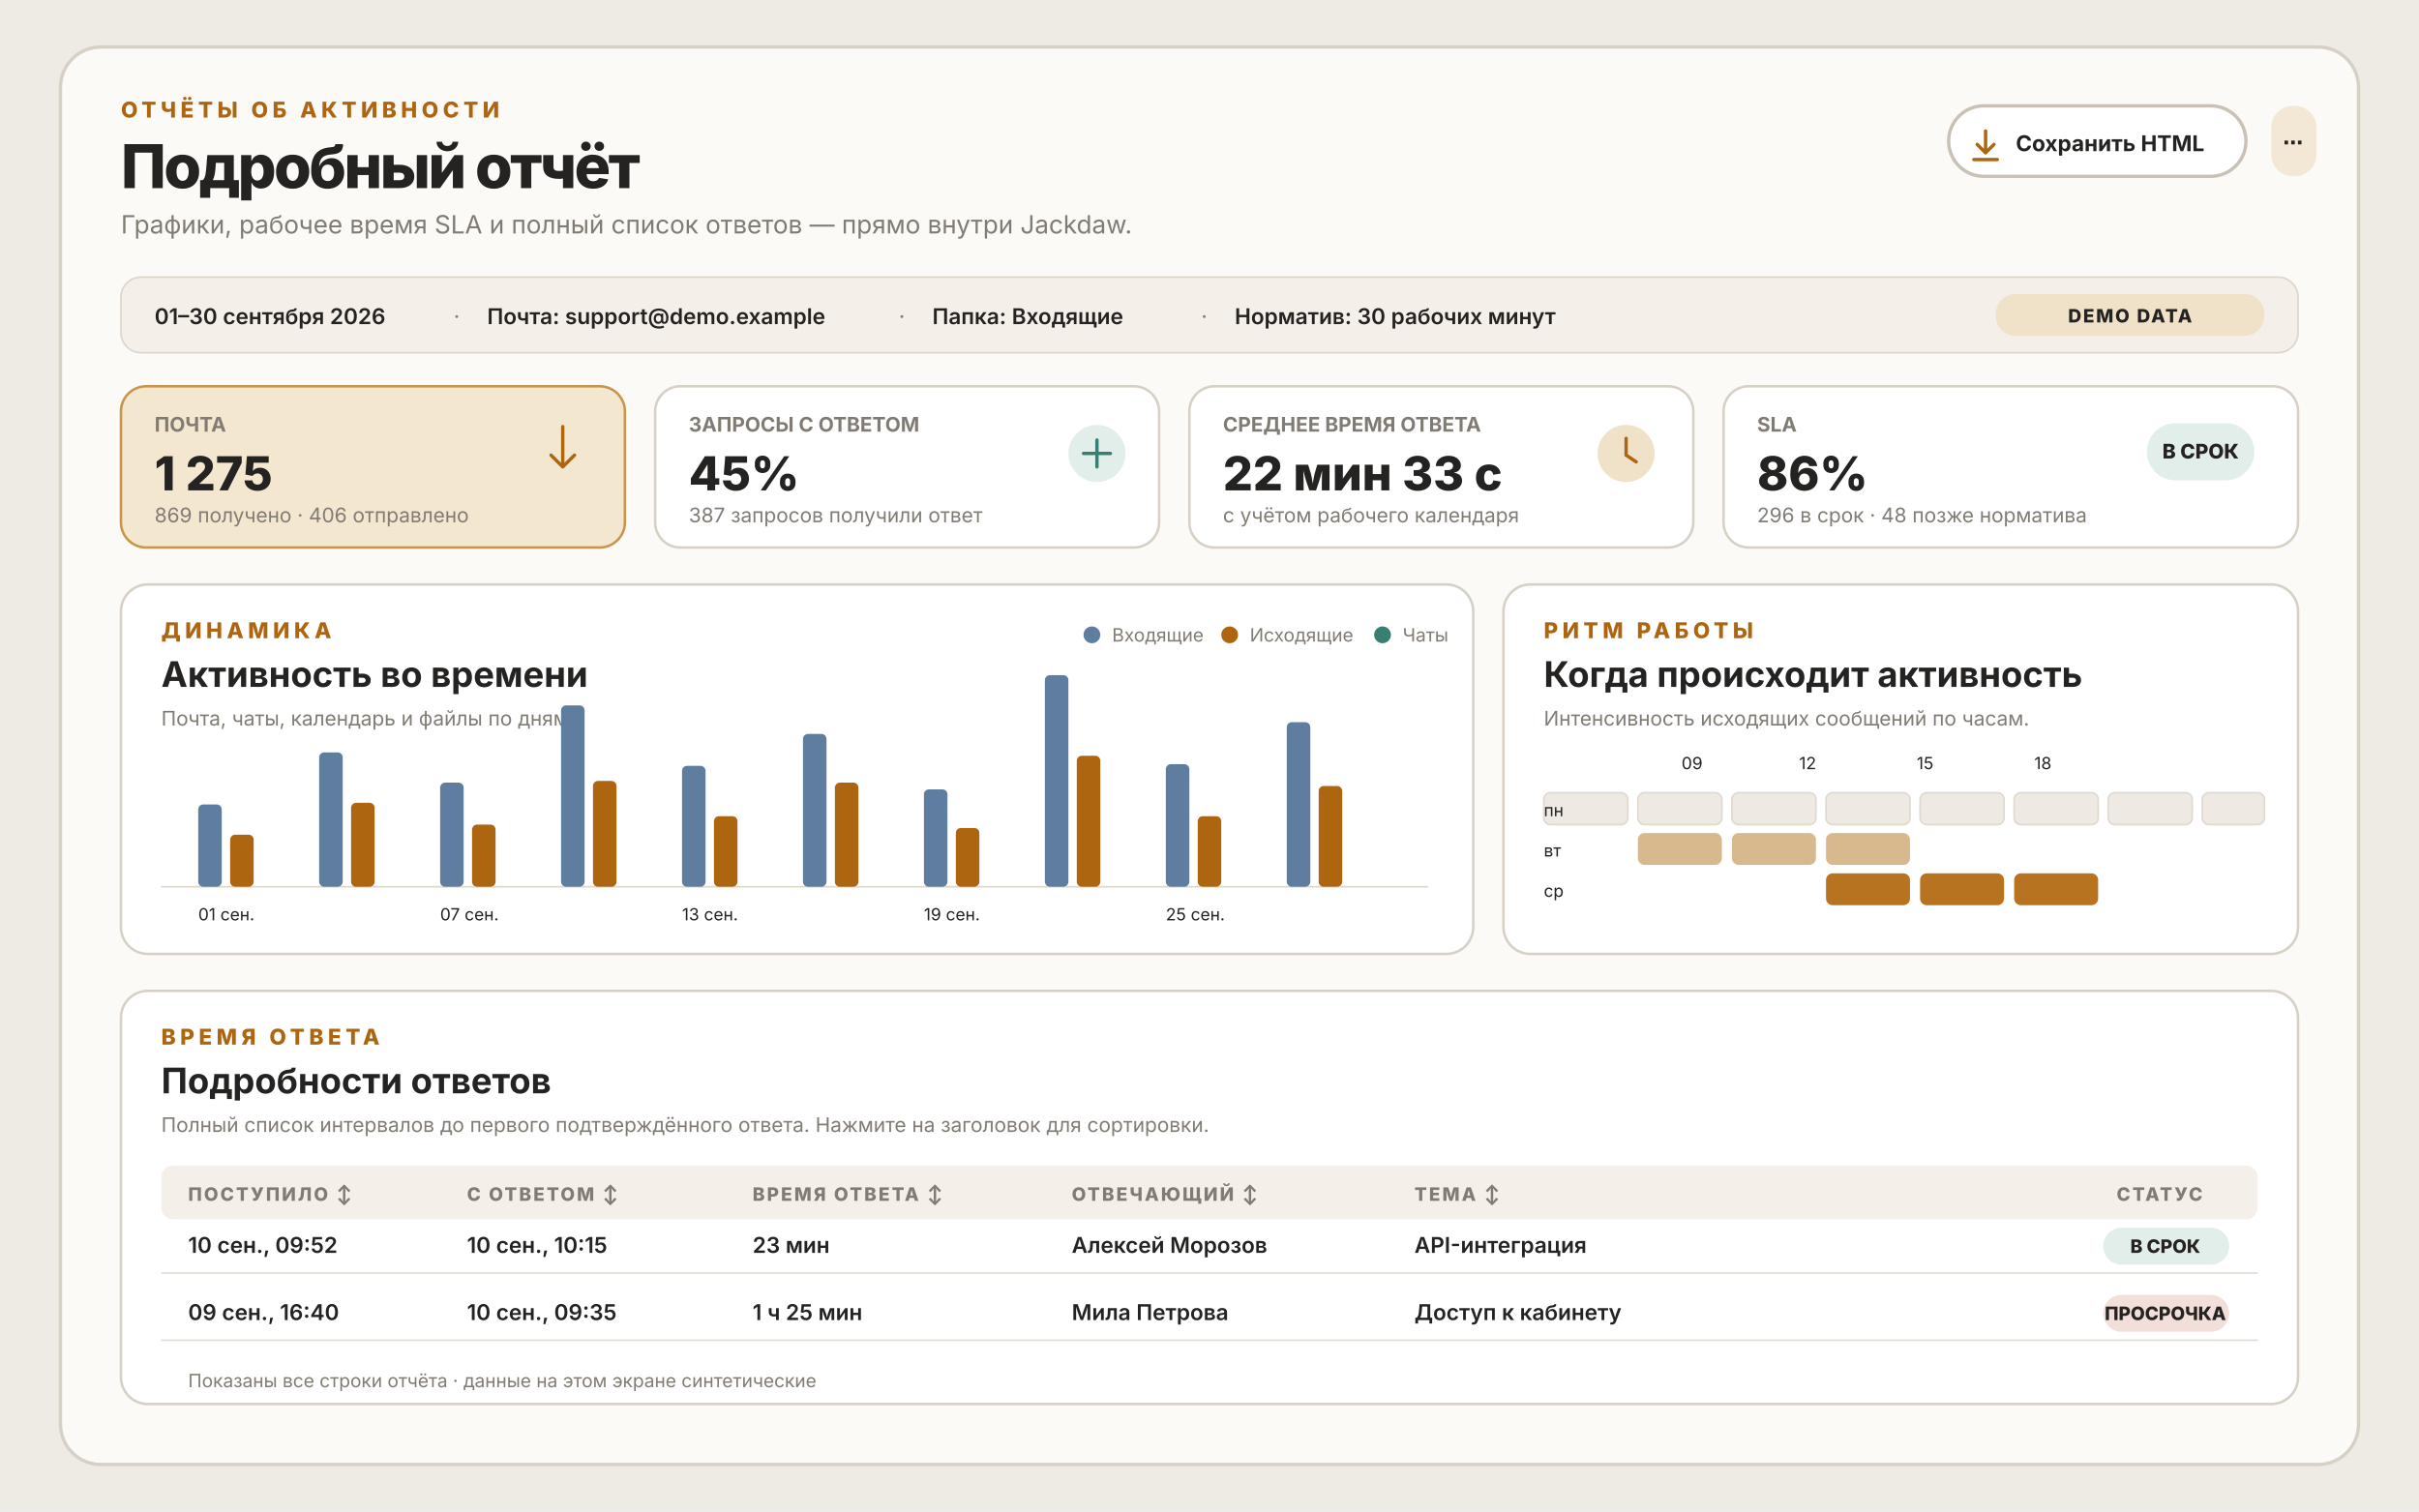
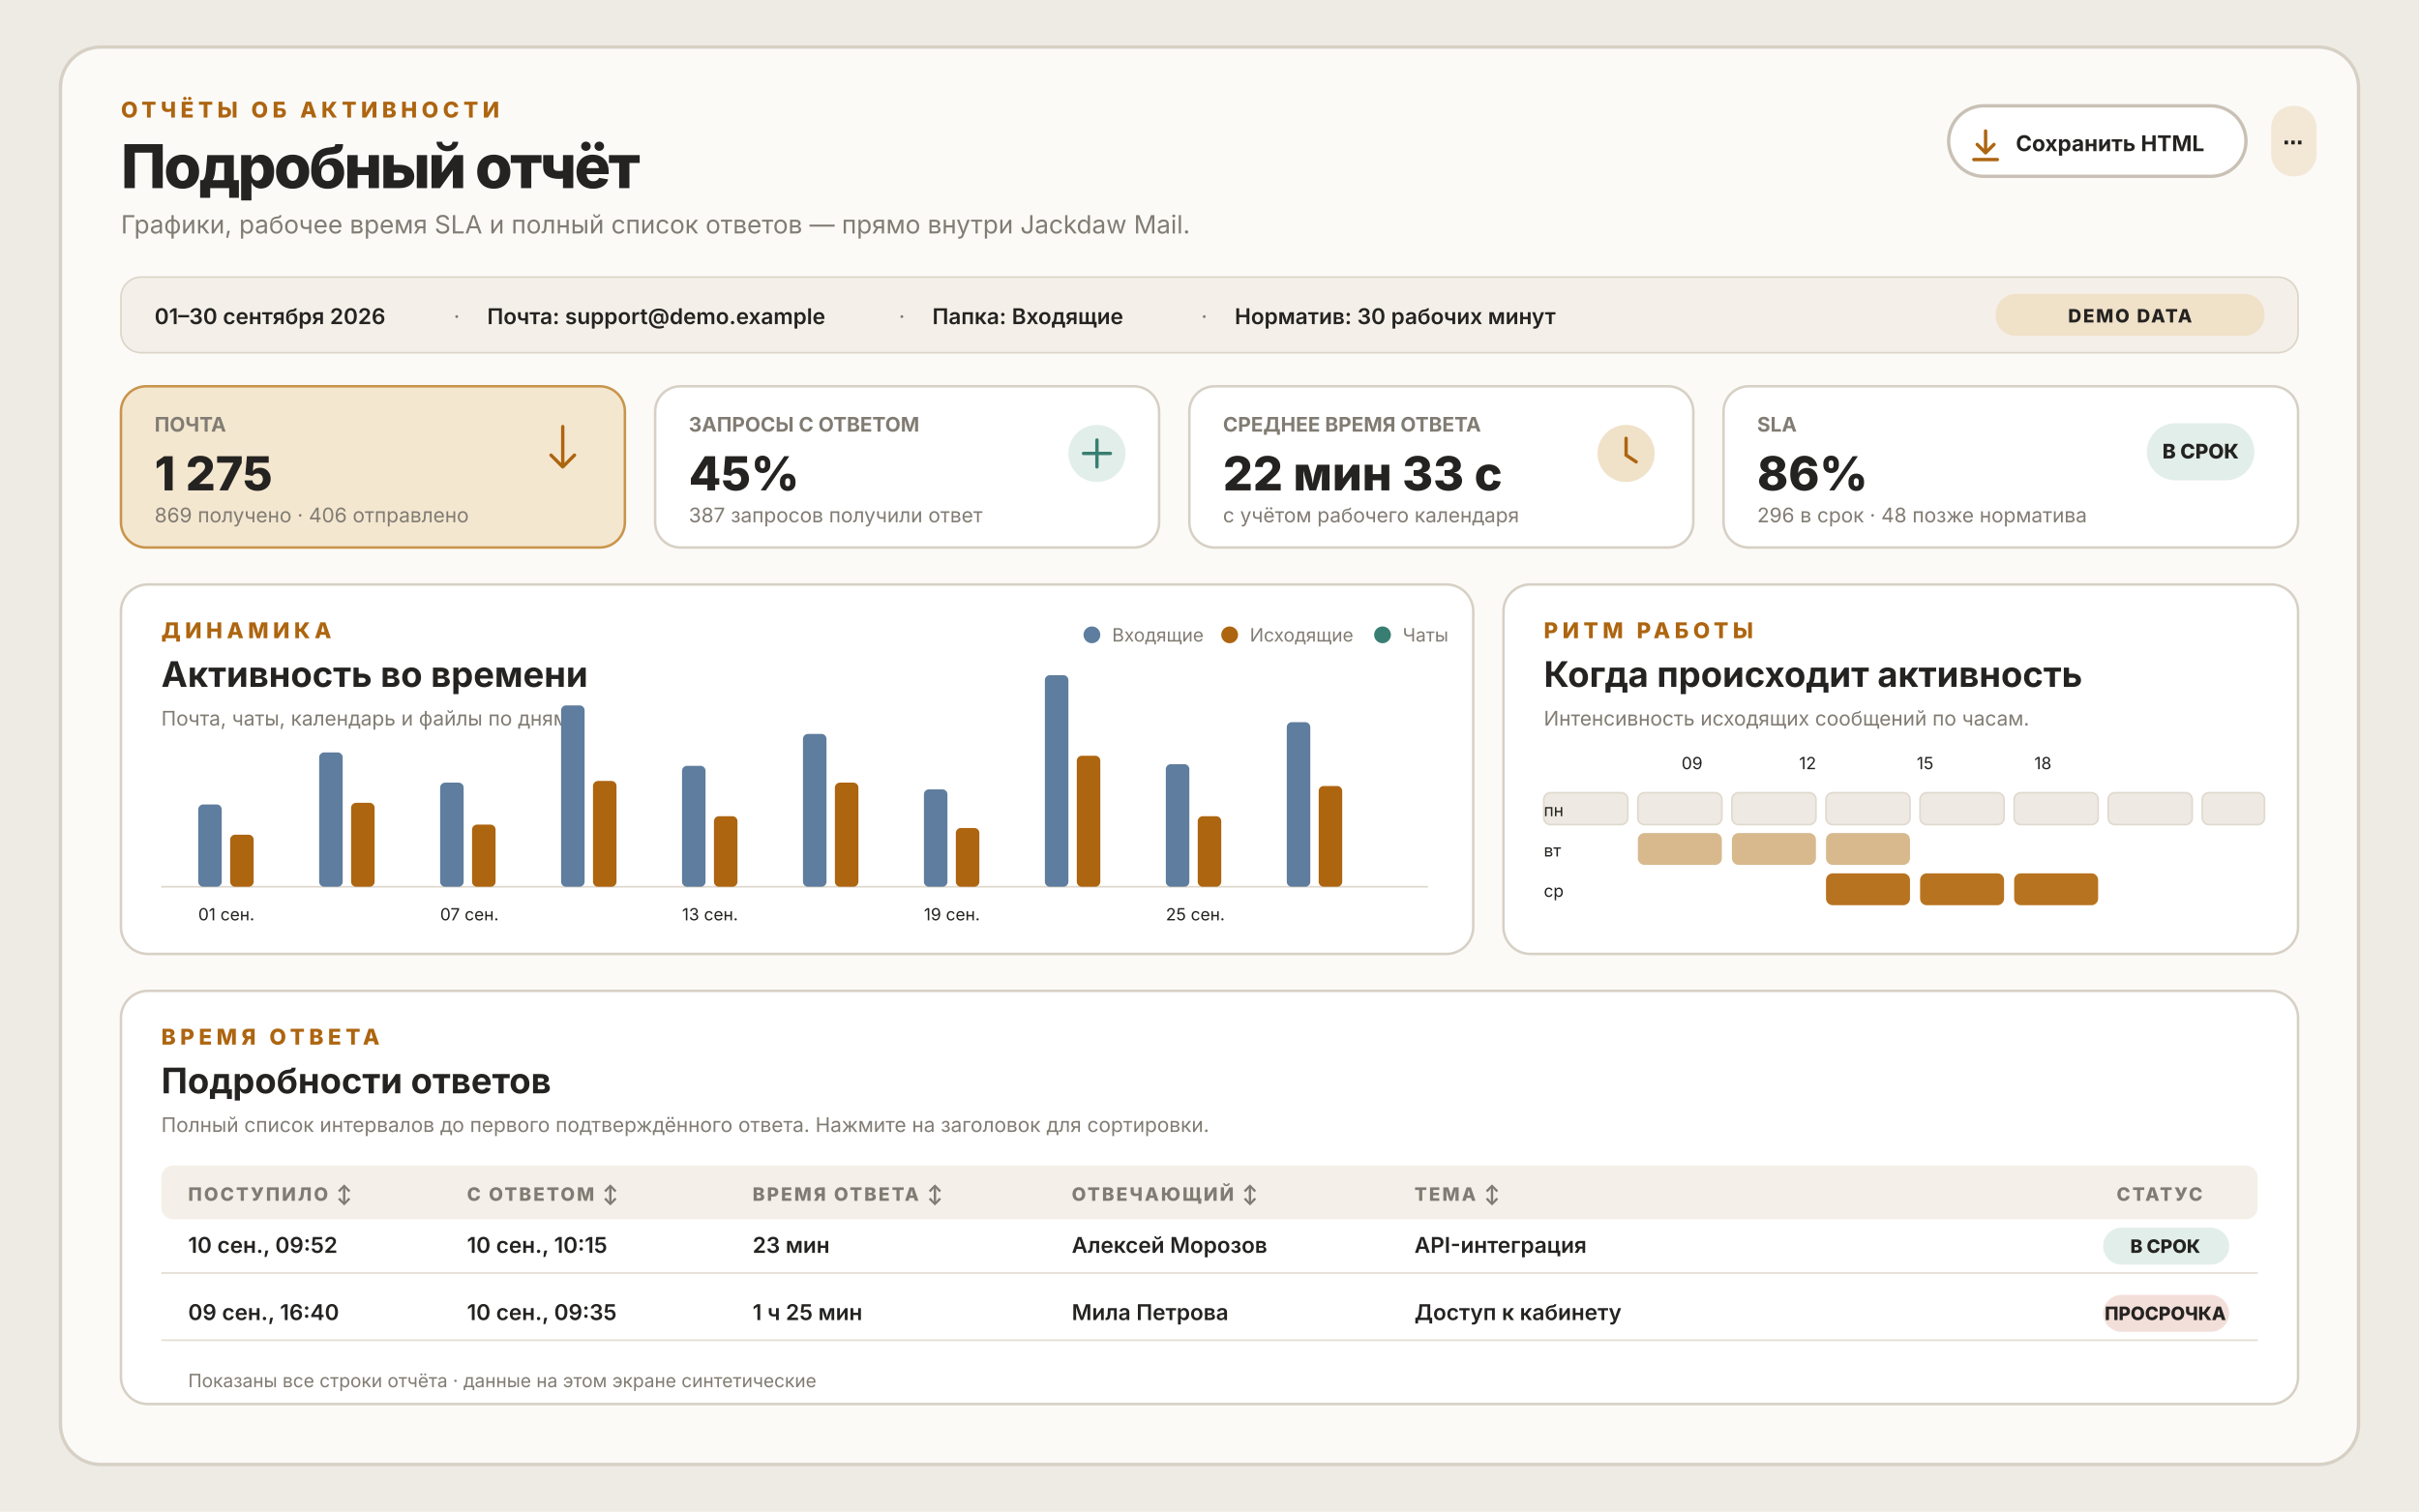
<svg xmlns="http://www.w3.org/2000/svg" width="1440" height="900" viewBox="0 0 1440 900" role="img" aria-labelledby="title desc">
  <style>
    text { font-family: Inter, -apple-system, BlinkMacSystemFont, "Segoe UI", Arial, sans-serif; fill: #242321; }
    .muted { fill: #817c73; }
    .kicker { fill: #ad6510; font-size: 13px; font-weight: 800; letter-spacing: 2.6px; }
    .title { font-size: 36px; font-weight: 800; letter-spacing: -1.4px; }
    .section { font-size: 21px; font-weight: 750; }
    .caption { font-size: 13px; font-weight: 600; }
    .small { font-size: 12px; }
    .number { font-size: 28px; font-weight: 800; font-variant-numeric: tabular-nums; }
    .table-head { fill: #817c73; font-size: 11px; font-weight: 800; letter-spacing: 1.2px; }
    .table-text { font-size: 13px; font-weight: 600; }
  </style>
  <rect width="1440" height="900" fill="#eeebe5" />
  <rect x="36" y="28" width="1368" height="844" rx="24" fill="#fbfaf7" stroke="#d7d0c5" stroke-width="2" />
  <text x="72" y="70" class="kicker">ОТЧЁТЫ ОБ АКТИВНОСТИ</text>
  <text x="72" y="112" class="title">Подробный отчёт</text>
-   <text x="72" y="139" class="muted" font-size="15">Графики, рабочее время SLA и полный список ответов — прямо внутри Jackdaw.</text>
+   <text x="72" y="139" class="muted" font-size="15">Графики, рабочее время SLA и полный список ответов — прямо внутри Jackdaw Mail.</text>
  <rect x="1160" y="63" width="177" height="42" rx="21" fill="#fff" stroke="#c9c1b5" stroke-width="2" />
  <path d="M1182 78v13m0 0-5-5m5 5 5-5M1175 95h14" fill="none" stroke="#ad6510" stroke-width="2" stroke-linecap="round" stroke-linejoin="round" />
  <text x="1200" y="90" font-size="13" font-weight="750">Сохранить HTML</text>
  <rect x="1352" y="63" width="27" height="42" rx="13" fill="#f3e8d6" />
  <text x="1365" y="89" text-anchor="middle" fill="#ad6510" font-size="12" font-weight="800">⋯</text>
  <rect x="72" y="165" width="1296" height="45" rx="12" fill="#f4f0e9" stroke="#ddd5c9" />
  <text x="92" y="193" class="caption">01–30 сентября 2026</text>
  <text x="270" y="193" class="muted" font-size="13">·</text>
  <text x="290" y="193" class="caption">Почта: support@demo.example</text>
  <text x="535" y="193" class="muted" font-size="13">·</text>
  <text x="555" y="193" class="caption">Папка: Входящие</text>
  <text x="715" y="193" class="muted" font-size="13">·</text>
  <text x="735" y="193" class="caption">Норматив: 30 рабочих минут</text>
  <rect x="1188" y="175" width="160" height="25" rx="12" fill="#f0e1c9" />
  <text x="1268" y="192" text-anchor="middle" fill="#9c5b0d" font-size="11" font-weight="800" letter-spacing="1">DEMO DATA</text>
  <g>
    <rect x="72" y="230" width="300" height="96" rx="15" fill="#f4e7d0" stroke="#c8954c" stroke-width="1.5" />
    <text x="92" y="257" class="muted" font-size="12" font-weight="700">ПОЧТА</text>
    <text x="92" y="292" class="number">1 275</text>
    <text x="92" y="311" class="muted" font-size="12">869 получено · 406 отправлено</text>
    <path d="M335 254v24m0 0-7-7m7 7 7-7" fill="none" stroke="#ad6510" stroke-width="2" stroke-linecap="round" />
    <rect x="390" y="230" width="300" height="96" rx="15" fill="#fff" stroke="#d7d0c5" stroke-width="1.5" />
    <text x="410" y="257" class="muted" font-size="12" font-weight="700">ЗАПРОСЫ С ОТВЕТОМ</text>
    <text x="410" y="292" class="number" fill="#397e72">45%</text>
    <text x="410" y="311" class="muted" font-size="12">387 запросов получили ответ</text>
    <circle cx="653" cy="270" r="17" fill="#e2eee9" />
    <path d="M645 270h16m-8-8v16" stroke="#397e72" stroke-width="2" stroke-linecap="round" />
    <rect x="708" y="230" width="300" height="96" rx="15" fill="#fff" stroke="#d7d0c5" stroke-width="1.5" />
    <text x="728" y="257" class="muted" font-size="12" font-weight="700">СРЕДНЕЕ ВРЕМЯ ОТВЕТА</text>
    <text x="728" y="292" class="number">22 мин 33 с</text>
    <text x="728" y="311" class="muted" font-size="12">с учётом рабочего календаря</text>
    <circle cx="968" cy="270" r="17" fill="#f0e1c9" />
    <path d="M968 261v10l6 4" fill="none" stroke="#ad6510" stroke-width="2" stroke-linecap="round" />
    <rect x="1026" y="230" width="342" height="96" rx="15" fill="#fff" stroke="#d7d0c5" stroke-width="1.5" />
    <text x="1046" y="257" class="muted" font-size="12" font-weight="700">SLA</text>
    <text x="1046" y="292" class="number" fill="#397e72">86%</text>
    <text x="1046" y="311" class="muted" font-size="12">296 в срок · 48 позже норматива</text>
    <rect x="1278" y="252" width="64" height="34" rx="17" fill="#e2eee9" />
    <text x="1310" y="273" text-anchor="middle" fill="#397e72" font-size="12" font-weight="800">В СРОК</text>
  </g>
  <rect x="72" y="348" width="805" height="220" rx="16" fill="#fff" stroke="#d7d0c5" stroke-width="1.5" />
  <text x="96" y="380" class="kicker" font-size="11">ДИНАМИКА</text>
  <text x="96" y="409" class="section">Активность во времени</text>
  <text x="96" y="432" class="muted" font-size="12">Почта, чаты, календарь и файлы по дням.</text>
  <circle cx="650" cy="378" r="5" fill="#5f7d9e" />
  <text x="662" y="382" class="muted" font-size="11">Входящие</text>
  <circle cx="732" cy="378" r="5" fill="#ad6510" />
  <text x="744" y="382" class="muted" font-size="11">Исходящие</text>
  <circle cx="823" cy="378" r="5" fill="#397e72" />
  <text x="835" y="382" class="muted" font-size="11">Чаты</text>
  <line x1="96" y1="528" x2="850" y2="528" stroke="#ded7cc" />
  <g fill="#5f7d9e">
    <rect x="118" y="479" width="14" height="49" rx="3" />
    <rect x="190" y="448" width="14" height="80" rx="3" />
    <rect x="262" y="466" width="14" height="62" rx="3" />
    <rect x="334" y="420" width="14" height="108" rx="3" />
    <rect x="406" y="456" width="14" height="72" rx="3" />
    <rect x="478" y="437" width="14" height="91" rx="3" />
    <rect x="550" y="470" width="14" height="58" rx="3" />
    <rect x="622" y="402" width="14" height="126" rx="3" />
    <rect x="694" y="455" width="14" height="73" rx="3" />
    <rect x="766" y="430" width="14" height="98" rx="3" />
  </g>
  <g fill="#ad6510">
    <rect x="137" y="497" width="14" height="31" rx="3" />
    <rect x="209" y="478" width="14" height="50" rx="3" />
    <rect x="281" y="491" width="14" height="37" rx="3" />
    <rect x="353" y="465" width="14" height="63" rx="3" />
    <rect x="425" y="486" width="14" height="42" rx="3" />
    <rect x="497" y="466" width="14" height="62" rx="3" />
    <rect x="569" y="493" width="14" height="35" rx="3" />
    <rect x="641" y="450" width="14" height="78" rx="3" />
    <rect x="713" y="486" width="14" height="42" rx="3" />
    <rect x="785" y="468" width="14" height="60" rx="3" />
  </g>
  <g class="muted" font-size="10">
    <text x="118" y="548">01 сен.</text>
    <text x="262" y="548">07 сен.</text>
    <text x="406" y="548">13 сен.</text>
    <text x="550" y="548">19 сен.</text>
    <text x="694" y="548">25 сен.</text>
  </g>
  <rect x="895" y="348" width="473" height="220" rx="16" fill="#fff" stroke="#d7d0c5" stroke-width="1.5" />
  <text x="919" y="380" class="kicker" font-size="11">РИТМ РАБОТЫ</text>
  <text x="919" y="409" class="section">Когда происходит активность</text>
  <text x="919" y="432" class="muted" font-size="12">Интенсивность исходящих сообщений по часам.</text>
  <g class="muted" font-size="10">
    <text x="1001" y="458">09</text>
    <text x="1071" y="458">12</text>
    <text x="1141" y="458">15</text>
    <text x="1211" y="458">18</text>
  </g>
  <g fill="#eeeae3" stroke="#e0d9ce">
    <rect x="919" y="472" width="50" height="19" rx="4" />
    <rect x="975" y="472" width="50" height="19" rx="4" />
    <rect x="1031" y="472" width="50" height="19" rx="4" />
    <rect x="1087" y="472" width="50" height="19" rx="4" />
    <rect x="1143" y="472" width="50" height="19" rx="4" />
    <rect x="1199" y="472" width="50" height="19" rx="4" />
    <rect x="1255" y="472" width="50" height="19" rx="4" />
    <rect x="1311" y="472" width="37" height="19" rx="4" />
  </g>
  <g fill="#d8b98e">
    <rect x="975" y="496" width="50" height="19" rx="4" />
    <rect x="1031" y="496" width="50" height="19" rx="4" />
    <rect x="1087" y="496" width="50" height="19" rx="4" />
  </g>
  <g fill="#b87320">
    <rect x="1087" y="520" width="50" height="19" rx="4" />
    <rect x="1143" y="520" width="50" height="19" rx="4" />
    <rect x="1199" y="520" width="50" height="19" rx="4" />
  </g>
  <g class="muted" font-size="10">
    <text x="919" y="486">пн</text>
    <text x="919" y="510">вт</text>
    <text x="919" y="534">ср</text>
  </g>
  <rect x="72" y="590" width="1296" height="246" rx="16" fill="#fff" stroke="#d7d0c5" stroke-width="1.5" />
  <text x="96" y="622" class="kicker" font-size="11">ВРЕМЯ ОТВЕТА</text>
  <text x="96" y="651" class="section">Подробности ответов</text>
  <text x="96" y="674" class="muted" font-size="12">Полный список интервалов до первого подтверждённого ответа. Нажмите на заголовок для сортировки.</text>
  <rect x="96" y="694" width="1248" height="32" rx="7" fill="#f4f0e9" />
  <text x="112" y="715" class="table-head">ПОСТУПИЛО ↕</text>
  <text x="278" y="715" class="table-head">С ОТВЕТОМ ↕</text>
  <text x="448" y="715" class="table-head">ВРЕМЯ ОТВЕТА ↕</text>
  <text x="638" y="715" class="table-head">ОТВЕЧАЮЩИЙ ↕</text>
  <text x="842" y="715" class="table-head">ТЕМА ↕</text>
  <text x="1260" y="715" class="table-head">СТАТУС</text>
  <line x1="96" y1="758" x2="1344" y2="758" stroke="#e3ddd3" />
  <line x1="96" y1="798" x2="1344" y2="798" stroke="#e3ddd3" />
  <text x="112" y="746" class="table-text">10 сен., 09:52</text>
  <text x="278" y="746" class="table-text">10 сен., 10:15</text>
  <text x="448" y="746" class="table-text">23 мин</text>
  <text x="638" y="746" class="table-text">Алексей Морозов</text>
  <text x="842" y="746" class="table-text">API-интеграция</text>
  <rect x="1252" y="731" width="75" height="22" rx="11" fill="#e2eee9" />
  <text x="1289" y="746" text-anchor="middle" fill="#397e72" font-size="11" font-weight="800">В СРОК</text>
  <text x="112" y="786" class="table-text">09 сен., 16:40</text>
  <text x="278" y="786" class="table-text">10 сен., 09:35</text>
  <text x="448" y="786" class="table-text">1 ч 25 мин</text>
  <text x="638" y="786" class="table-text">Мила Петрова</text>
  <text x="842" y="786" class="table-text">Доступ к кабинету</text>
  <rect x="1252" y="771" width="75" height="22" rx="11" fill="#f3dfda" />
  <text x="1289" y="786" text-anchor="middle" fill="#ad4636" font-size="11" font-weight="800">ПРОСРОЧКА</text>
  <text x="112" y="826" class="muted" font-size="11">Показаны все строки отчёта · данные на этом экране синтетические</text>
</svg>
